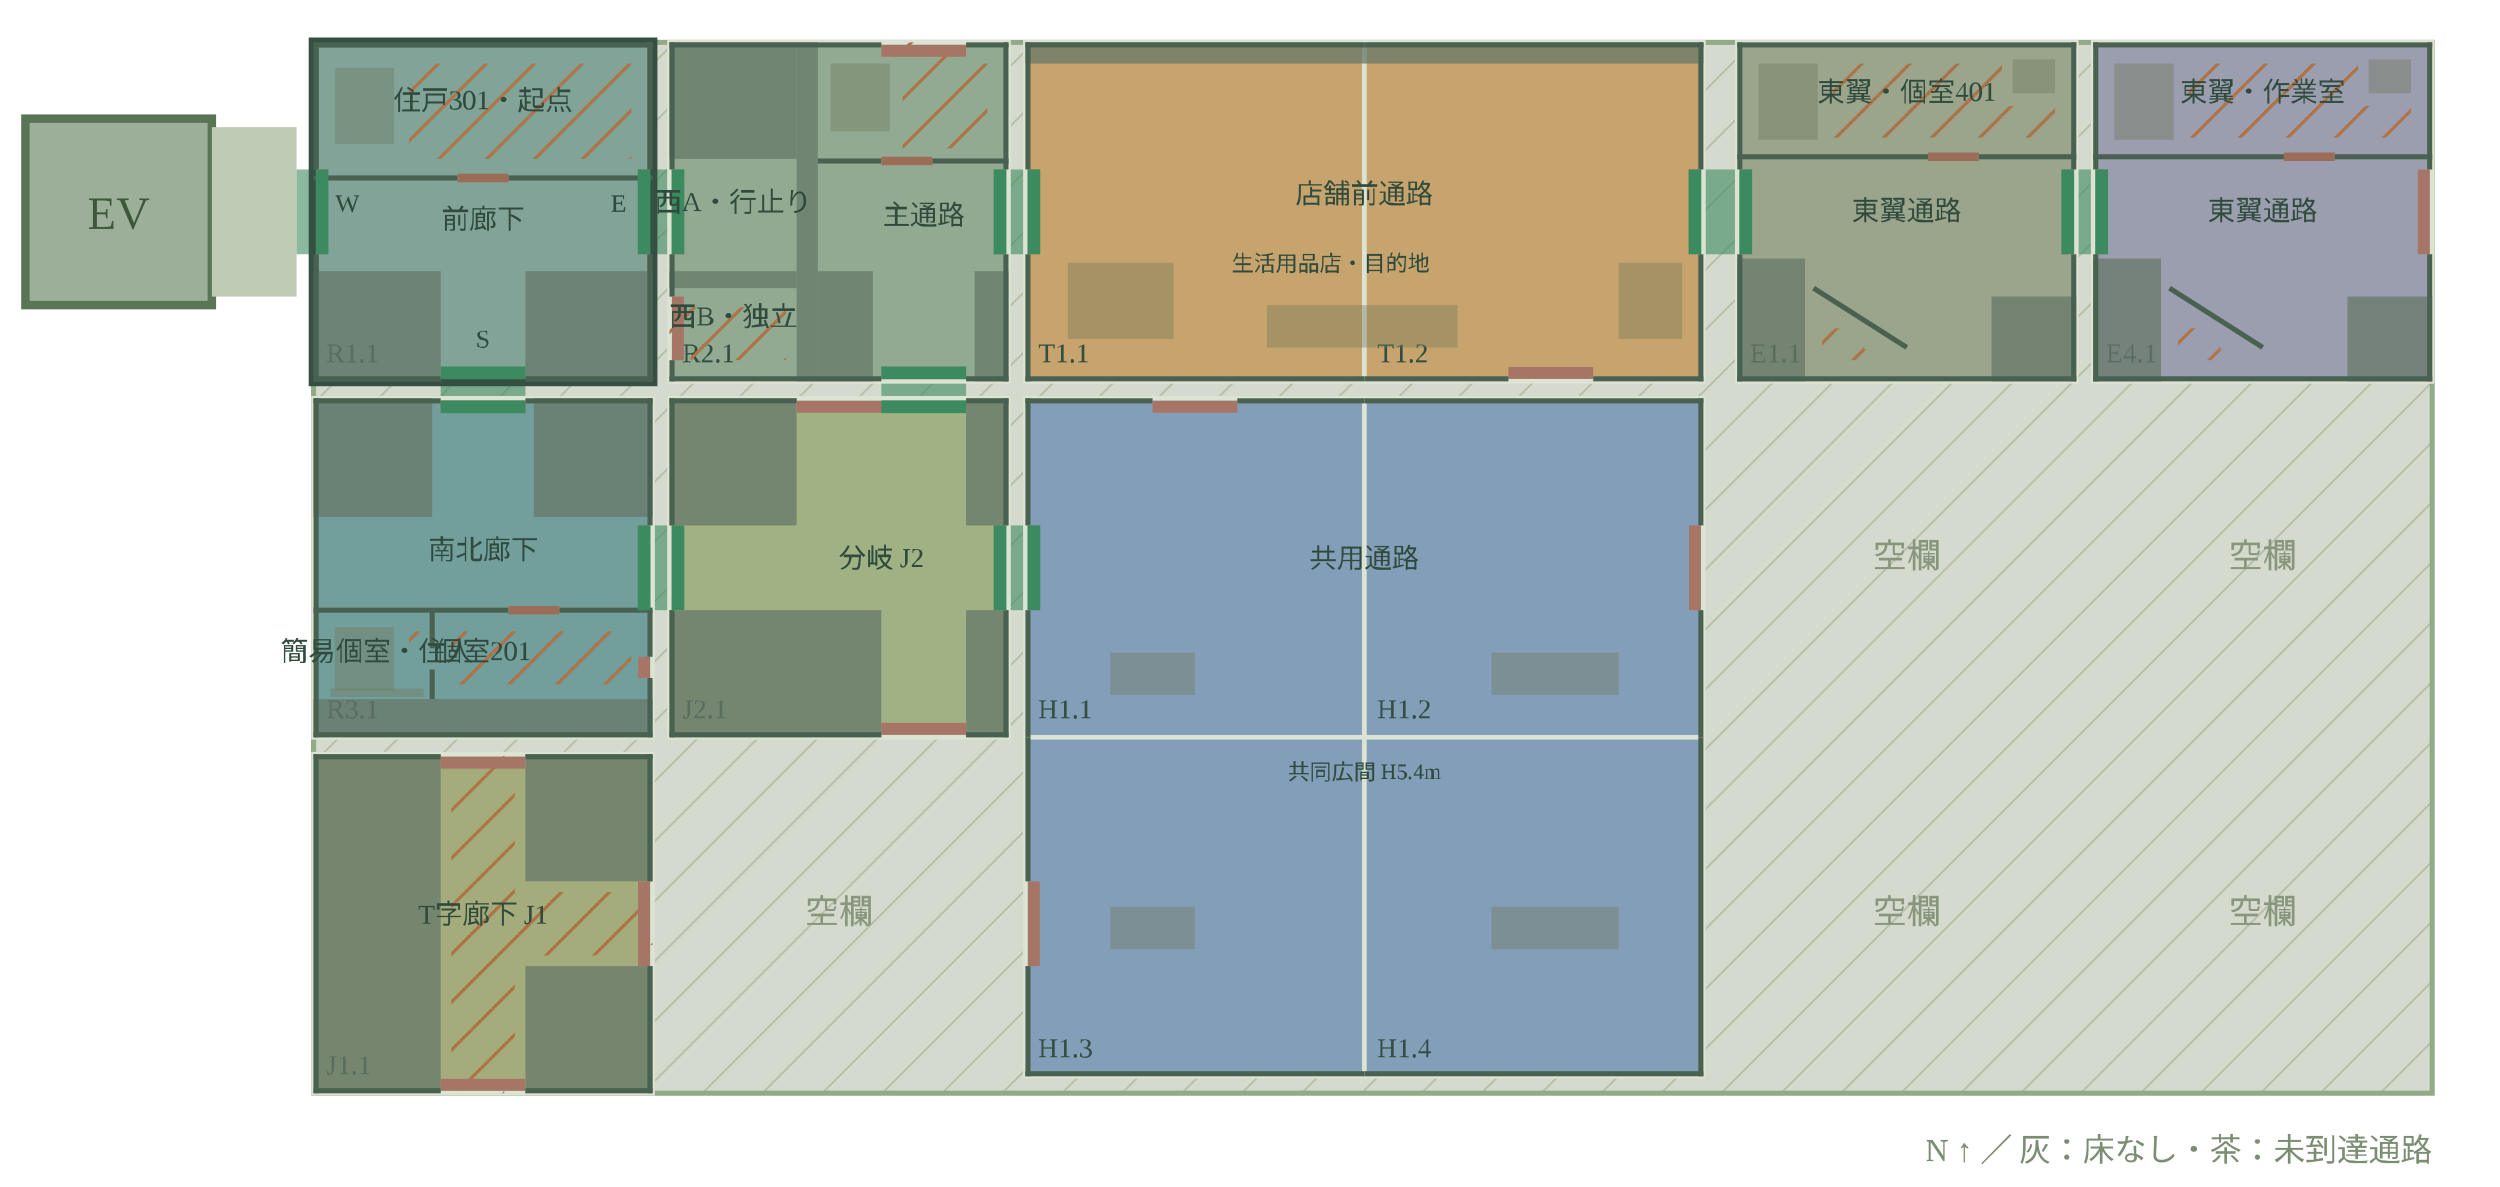
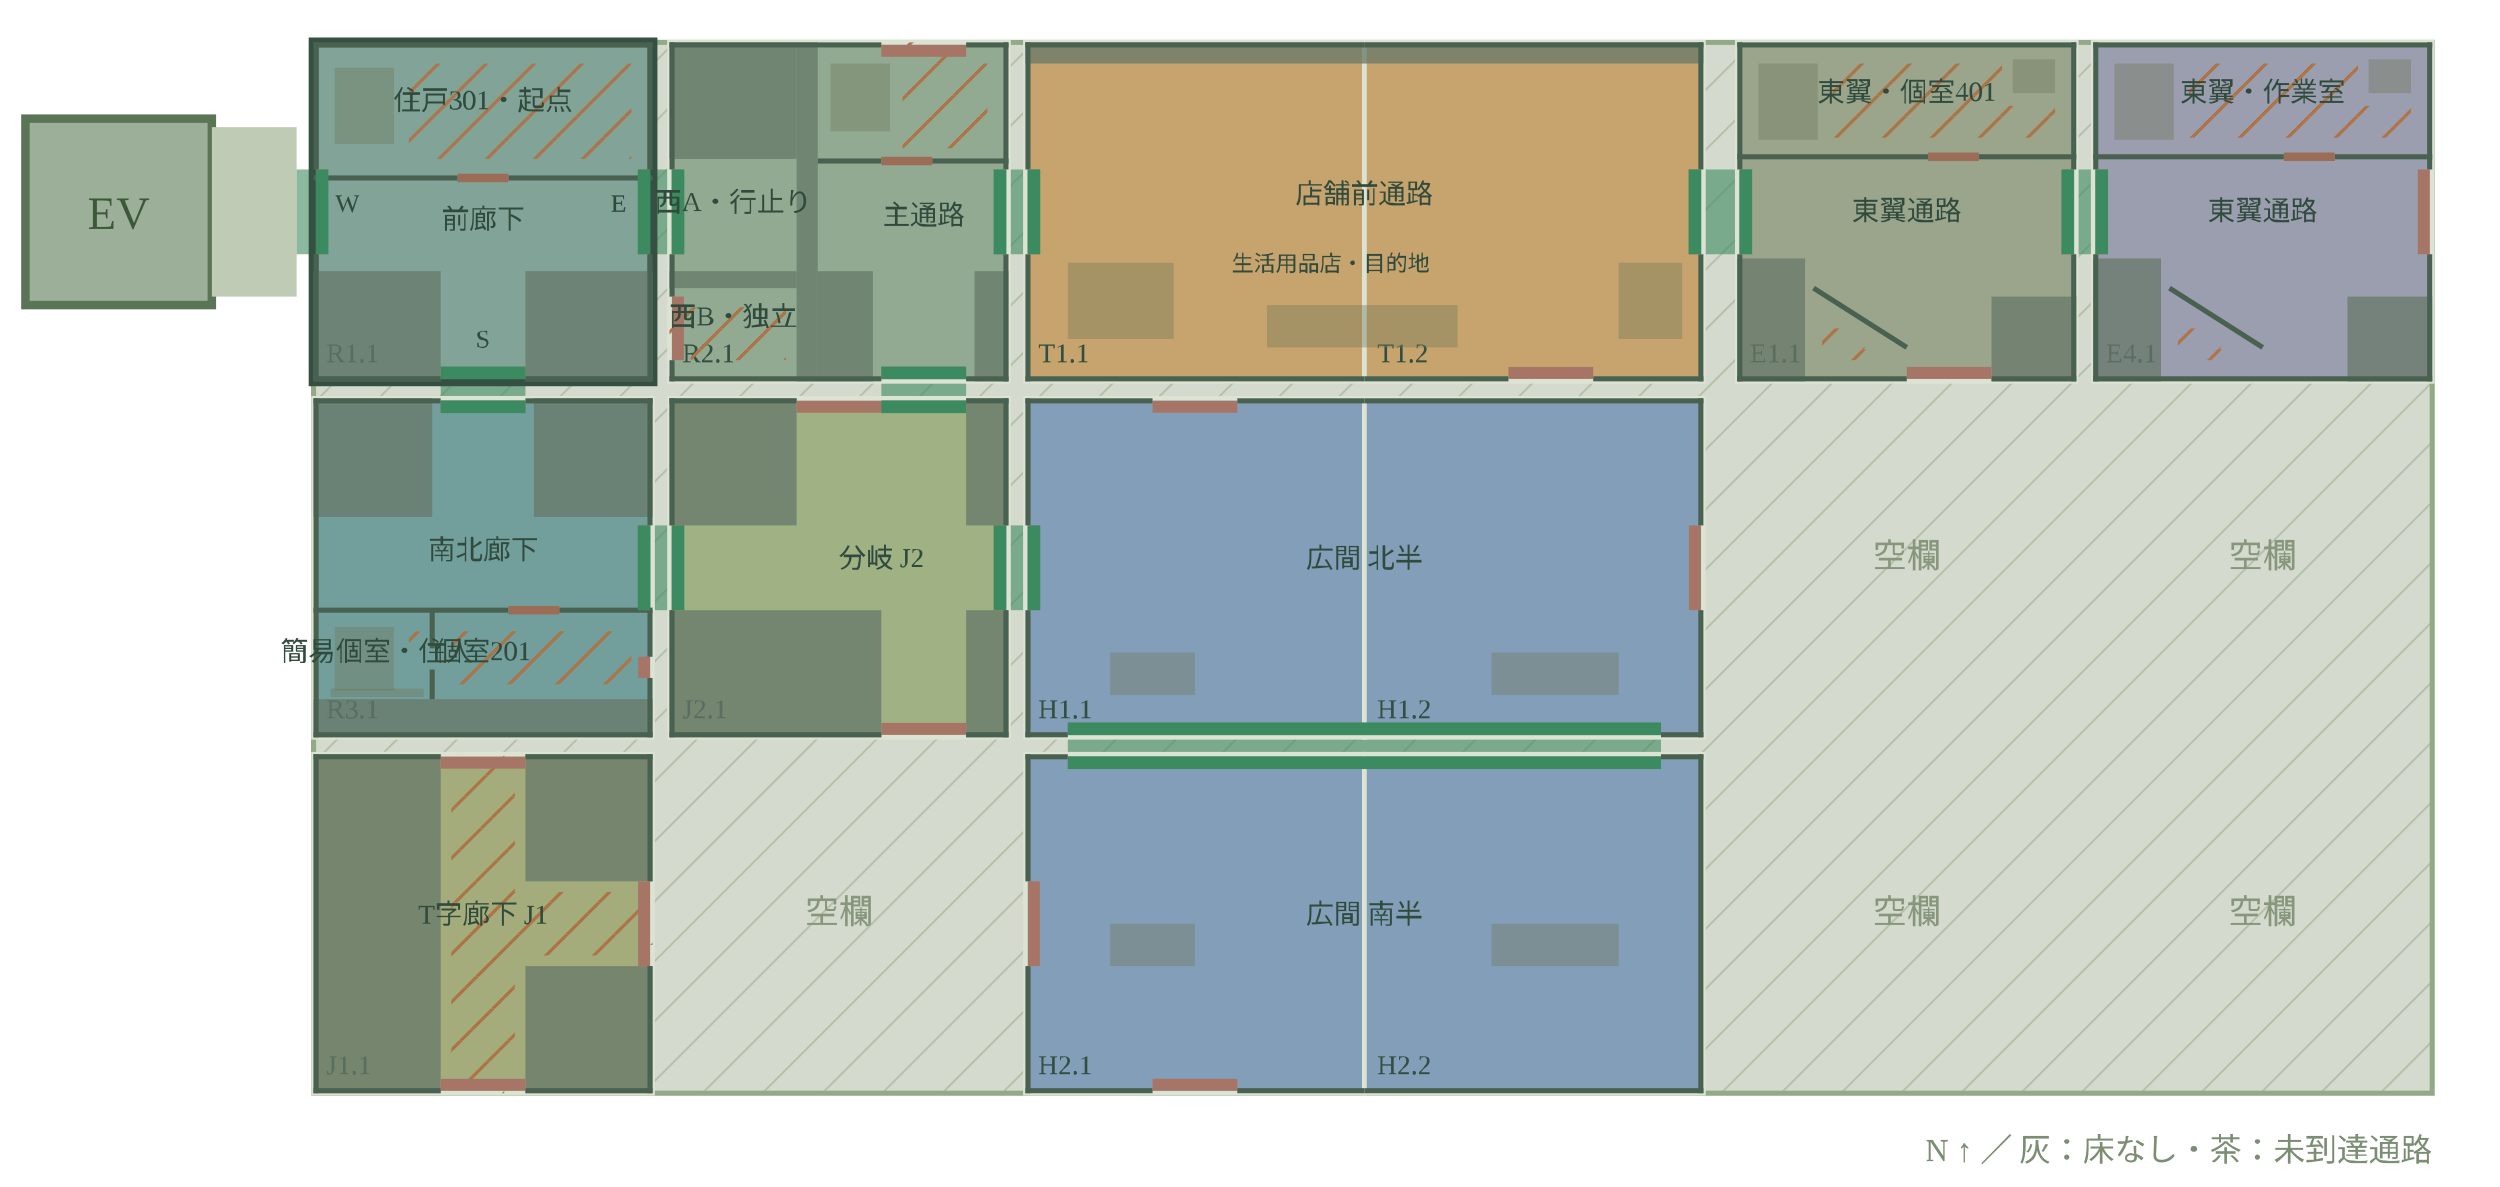
<svg xmlns="http://www.w3.org/2000/svg" viewBox="-7.4 -1 59 28" role="img" aria-label="第三層 C 4方向・内部通路平面図">
  <defs>
    <pattern id="well1" width="1" height="1" patternUnits="userSpaceOnUse" patternTransform="rotate(45)">
      <rect width="1" height="1" fill="#d4dacd" />
      <line x1="0" y1="0" x2="0" y2="1" stroke="#b7c3ac" stroke-width=".1" />
    </pattern>
    <pattern id="iso1" width=".8" height=".8" patternUnits="userSpaceOnUse" patternTransform="rotate(45)">
      <line x1="0" y1="0" x2="0" y2=".8" stroke="#aa7043" stroke-width=".15" />
    </pattern>
  </defs>
  <rect x="0" y="0" width="50" height="24.8" fill="url(#well1)" stroke="#93aa86" stroke-width=".12" />
  <rect x="-6.8" y="1.8" width="4.4" height="4.4" fill="#9caf99" stroke="#597555" stroke-width=".2" />
  <text x="-4.6" y="4.4" text-anchor="middle" font-size="1.1" fill="#3c5839">EV</text>
  <rect x="-2.4" y="2" width="2" height="4" fill="#c0cbb5" />
  <rect x="8" y="3" width="0.4" height="2" fill="#3c8a60" fill-opacity=".6" />
  <rect x="3" y="8" width="2" height="0.4" fill="#3c8a60" fill-opacity=".6" />
  <rect x="13.4" y="8" width="2" height="0.4" fill="#3c8a60" fill-opacity=".6" />
  <rect x="16.4" y="3" width="0.4" height="2" fill="#3c8a60" fill-opacity=".6" />
  <rect x="8" y="11.4" width="0.4" height="2" fill="#3c8a60" fill-opacity=".6" />
  <rect x="32.8" y="3" width="0.8" height="2" fill="#3c8a60" fill-opacity=".6" />
+   <rect x="17.8" y="16.4" width="14" height="0.4" fill="#3c8a60" fill-opacity=".6" />
  <rect x="16.4" y="11.4" width="0.4" height="2" fill="#3c8a60" fill-opacity=".6" />
  <rect x="41.6" y="3" width="0.4" height="2" fill="#3c8a60" fill-opacity=".6" />
  <rect x="-0.4" y="3" width="0.4" height="2" fill="#3c8a60" fill-opacity=".6" />
  <g data-id="R1" transform="translate(0 0)">
    <rect x="0" y="0" width="8" height="8" fill="#81a398" stroke="#354f43" stroke-width="0.23" />
    <text x="0.3" y="7.55" font-size=".65" fill="#334f42">R1.1</text>
    <rect x="0" y="5.4" width="3" height="2.6" fill="#67786a" opacity=".75" />
    <rect x="5" y="5.4" width="3" height="2.6" fill="#67786a" opacity=".75" />
    <rect x="0.5" y="0.6" width="1.4" height="1.8" fill="#6f755a" opacity=".38" />
    <line x1="0" y1="0.06" x2="8" y2="0.06" stroke="#496150" stroke-width="0.12" />
    <line x1="0" y1="7.94" x2="3" y2="7.94" stroke="#496150" stroke-width="0.12" />
    <line x1="5" y1="7.94" x2="8" y2="7.94" stroke="#496150" stroke-width="0.12" />
    <line x1="0.06" y1="0" x2="0.06" y2="3" stroke="#496150" stroke-width="0.12" />
    <line x1="0.06" y1="5" x2="0.06" y2="8" stroke="#496150" stroke-width="0.12" />
    <line x1="7.94" y1="0" x2="7.94" y2="3" stroke="#496150" stroke-width="0.12" />
    <line x1="7.94" y1="5" x2="7.94" y2="8" stroke="#496150" stroke-width="0.12" />
    <line x1="0" y1="3.2" x2="3.4" y2="3.2" stroke="#496150" stroke-width="0.12" />
    <line x1="4.6" y1="3.2" x2="8" y2="3.2" stroke="#496150" stroke-width="0.12" />
    <line x1="3.4" y1="3.2" x2="4.6" y2="3.2" stroke="#9b6c56" stroke-width="0.2" />
    <rect x="2.25" y="0.5" width="5.25" height="0.25" fill="url(#iso1)" />
    <rect x="2.25" y="0.75" width="5.25" height="0.25" fill="url(#iso1)" />
    <rect x="2.25" y="1" width="5.25" height="0.25" fill="url(#iso1)" />
    <rect x="2.25" y="1.25" width="5.25" height="0.25" fill="url(#iso1)" />
    <rect x="2.25" y="1.5" width="5.25" height="0.25" fill="url(#iso1)" />
    <rect x="2.25" y="1.75" width="5.25" height="0.25" fill="url(#iso1)" />
    <rect x="2.25" y="2" width="5.25" height="0.25" fill="url(#iso1)" />
    <rect x="2.25" y="2.25" width="5.25" height="0.25" fill="url(#iso1)" />
    <rect x="2.25" y="2.5" width="5.25" height="0.25" fill="url(#iso1)" />
    <line x1="0.2" y1="3" x2="0.2" y2="5" stroke="#a67565" stroke-width="0.28" />
    <line x1="0.2" y1="3" x2="0.2" y2="5" stroke="#3c8a60" stroke-width="0.3" />
    <text x="0.8" y="4" text-anchor="middle" font-size=".6" fill="#304b3d">W</text>
    <line x1="7.8" y1="3" x2="7.8" y2="5" stroke="#a67565" stroke-width="0.28" />
    <line x1="7.8" y1="3" x2="7.8" y2="5" stroke="#3c8a60" stroke-width="0.3" />
    <text x="7.2" y="4" text-anchor="middle" font-size=".6" fill="#304b3d">E</text>
    <line x1="3" y1="7.8" x2="5" y2="7.8" stroke="#a67565" stroke-width="0.28" />
    <line x1="3" y1="7.8" x2="5" y2="7.8" stroke="#3c8a60" stroke-width="0.3" />
    <text x="4" y="7.2" text-anchor="middle" font-size=".6" fill="#304b3d">S</text>
    <text x="4" y="1.6" text-anchor="middle" font-size="0.65" fill="#304b3d">住戸301・起点</text>
    <text x="4" y="4.4" text-anchor="middle" font-size="0.65" fill="#304b3d">前廊下</text>
  </g>
  <g data-id="R2" transform="translate(8.4 0)">
    <rect x="0" y="0" width="8" height="8" fill="#91aa91" stroke="#dce3d3" stroke-width="0.11" />
    <text x="0.3" y="7.55" font-size=".65" fill="#334f42">R2.1</text>
    <rect x="3" y="0" width="0.5" height="8" fill="#67786a" opacity=".75" />
    <rect x="0" y="0" width="3" height="2.75" fill="#67786a" opacity=".75" />
    <rect x="0" y="5.4" width="3" height="0.4" fill="#67786a" opacity=".75" />
    <rect x="3.5" y="5.4" width="1.3" height="2.6" fill="#67786a" opacity=".75" />
    <rect x="7.2" y="5.4" width="0.8" height="2.6" fill="#67786a" opacity=".75" />
    <rect x="3.8" y="0.5" width="1.4" height="1.6" fill="#6f755a" opacity=".38" />
    <line x1="0" y1="0.06" x2="5" y2="0.06" stroke="#496150" stroke-width="0.12" />
    <line x1="7" y1="0.06" x2="8" y2="0.06" stroke="#496150" stroke-width="0.12" />
    <line x1="0" y1="7.94" x2="5" y2="7.94" stroke="#496150" stroke-width="0.12" />
    <line x1="7" y1="7.94" x2="8" y2="7.94" stroke="#496150" stroke-width="0.12" />
    <line x1="0.06" y1="0" x2="0.06" y2="3" stroke="#496150" stroke-width="0.12" />
    <line x1="0.06" y1="5" x2="0.06" y2="6" stroke="#496150" stroke-width="0.12" />
    <line x1="0.06" y1="7.5" x2="0.06" y2="8" stroke="#496150" stroke-width="0.12" />
    <line x1="7.94" y1="0" x2="7.94" y2="3" stroke="#496150" stroke-width="0.12" />
    <line x1="7.94" y1="5" x2="7.94" y2="8" stroke="#496150" stroke-width="0.12" />
    <line x1="3.5" y1="2.8" x2="5" y2="2.8" stroke="#496150" stroke-width="0.12" />
    <line x1="6.2" y1="2.8" x2="8" y2="2.8" stroke="#496150" stroke-width="0.12" />
    <line x1="5" y1="2.8" x2="6.2" y2="2.8" stroke="#9b6c56" stroke-width="0.2" />
    <rect x="5.5" y="0" width="1" height="0.25" fill="url(#iso1)" />
    <rect x="5.5" y="0.25" width="1.25" height="0.25" fill="url(#iso1)" />
    <rect x="5.5" y="0.5" width="2" height="0.25" fill="url(#iso1)" />
    <rect x="5.5" y="0.75" width="2" height="0.25" fill="url(#iso1)" />
    <rect x="5.5" y="1" width="2" height="0.25" fill="url(#iso1)" />
    <rect x="5.5" y="1.25" width="2" height="0.25" fill="url(#iso1)" />
    <rect x="5.5" y="1.5" width="2" height="0.25" fill="url(#iso1)" />
    <rect x="5.5" y="1.75" width="2" height="0.25" fill="url(#iso1)" />
    <rect x="5.5" y="2" width="2" height="0.25" fill="url(#iso1)" />
    <rect x="5.5" y="2.25" width="2" height="0.25" fill="url(#iso1)" />
    <rect x="0.25" y="6.25" width="2.5" height="0.25" fill="url(#iso1)" />
    <rect x="0" y="6.5" width="2.75" height="0.25" fill="url(#iso1)" />
    <rect x="0" y="6.75" width="2.75" height="0.25" fill="url(#iso1)" />
    <rect x="0.25" y="7" width="2.5" height="0.25" fill="url(#iso1)" />
    <rect x="0.5" y="7.25" width="2.25" height="0.25" fill="url(#iso1)" />
    <line x1="0.2" y1="3" x2="0.2" y2="5" stroke="#a67565" stroke-width="0.28" />
    <line x1="0.2" y1="3" x2="0.2" y2="5" stroke="#3c8a60" stroke-width="0.3" />
    <line x1="0.2" y1="6" x2="0.2" y2="7.5" stroke="#a67565" stroke-width="0.28" />
    <line x1="5" y1="0.2" x2="7" y2="0.2" stroke="#a67565" stroke-width="0.28" />
    <line x1="5" y1="7.8" x2="7" y2="7.8" stroke="#a67565" stroke-width="0.28" />
    <line x1="5" y1="7.8" x2="7" y2="7.8" stroke="#3c8a60" stroke-width="0.3" />
    <line x1="7.8" y1="3" x2="7.8" y2="5" stroke="#a67565" stroke-width="0.28" />
    <line x1="7.8" y1="3" x2="7.8" y2="5" stroke="#3c8a60" stroke-width="0.3" />
    <text x="1.5" y="4" text-anchor="middle" font-size="0.65" fill="#304b3d">西A・行止り</text>
    <text x="1.5" y="6.7" text-anchor="middle" font-size="0.65" fill="#304b3d">西B・独立</text>
    <text x="6" y="4.3" text-anchor="middle" font-size="0.65" fill="#304b3d">主通路</text>
  </g>
  <g data-id="R3" transform="translate(0 8.4)">
    <rect x="0" y="0" width="8" height="8" fill="#729e9c" stroke="#dce3d3" stroke-width="0.11" />
    <text x="0.3" y="7.55" font-size=".65" fill="#334f42">R3.1</text>
    <rect x="0" y="0" width="2.8" height="2.8" fill="#67786a" opacity=".75" />
    <rect x="5.2" y="0" width="2.8" height="2.8" fill="#67786a" opacity=".75" />
    <rect x="0" y="7.1" width="8" height="0.9" fill="#67786a" opacity=".75" />
    <rect x="0.5" y="5.4" width="1.4" height="1.5" fill="#6f755a" opacity=".38" />
    <rect x="0.4" y="6.85" width="2.2" height="0.2" fill="#6f755a" opacity=".38" />
    <line x1="0" y1="0.06" x2="3" y2="0.06" stroke="#496150" stroke-width="0.12" />
    <line x1="5" y1="0.06" x2="8" y2="0.06" stroke="#496150" stroke-width="0.12" />
    <line x1="0" y1="7.94" x2="8" y2="7.94" stroke="#496150" stroke-width="0.12" />
    <line x1="0.06" y1="0" x2="0.06" y2="8" stroke="#496150" stroke-width="0.12" />
    <line x1="7.94" y1="0" x2="7.94" y2="3" stroke="#496150" stroke-width="0.12" />
    <line x1="7.94" y1="5" x2="7.94" y2="6.1" stroke="#496150" stroke-width="0.12" />
    <line x1="7.94" y1="6.6" x2="7.94" y2="8" stroke="#496150" stroke-width="0.12" />
    <line x1="0" y1="5" x2="4.6" y2="5" stroke="#496150" stroke-width="0.12" />
    <line x1="5.8" y1="5" x2="8" y2="5" stroke="#496150" stroke-width="0.12" />
    <line x1="2.8" y1="5" x2="2.8" y2="5.9" stroke="#496150" stroke-width="0.12" />
    <line x1="2.8" y1="6.4" x2="2.8" y2="7.1" stroke="#496150" stroke-width="0.12" />
    <line x1="4.6" y1="5" x2="5.8" y2="5" stroke="#9b6c56" stroke-width="0.2" />
    <rect x="2.25" y="5.5" width="0.25" height="0.25" fill="url(#iso1)" />
    <rect x="3.25" y="5.5" width="4.25" height="0.25" fill="url(#iso1)" />
    <rect x="2.25" y="5.75" width="0.25" height="0.25" fill="url(#iso1)" />
    <rect x="3.25" y="5.75" width="4.25" height="0.25" fill="url(#iso1)" />
    <rect x="2.25" y="6" width="0.25" height="0.25" fill="url(#iso1)" />
    <rect x="3.25" y="6" width="4.25" height="0.25" fill="url(#iso1)" />
    <rect x="2.25" y="6.25" width="0.25" height="0.25" fill="url(#iso1)" />
    <rect x="3.25" y="6.25" width="4.25" height="0.25" fill="url(#iso1)" />
    <rect x="3.25" y="6.5" width="4.25" height="0.25" fill="url(#iso1)" />
    <line x1="3" y1="0.2" x2="5" y2="0.2" stroke="#a67565" stroke-width="0.28" />
    <line x1="3" y1="0.2" x2="5" y2="0.2" stroke="#3c8a60" stroke-width="0.3" />
    <line x1="7.8" y1="3" x2="7.8" y2="5" stroke="#a67565" stroke-width="0.28" />
    <line x1="7.8" y1="3" x2="7.8" y2="5" stroke="#3c8a60" stroke-width="0.3" />
    <line x1="7.8" y1="6.1" x2="7.8" y2="6.6" stroke="#a67565" stroke-width="0.28" />
    <text x="4" y="3.8" text-anchor="middle" font-size="0.65" fill="#304b3d">南北廊下</text>
    <text x="4" y="6.2" text-anchor="middle" font-size="0.65" fill="#304b3d">個室201</text>
    <text x="1.5" y="6.2" text-anchor="middle" font-size="0.65" fill="#304b3d">簡易個室・住人</text>
  </g>
  <g data-id="T1" transform="translate(16.8 0)">
    <rect x="0" y="0" width="8" height="8" fill="#c7a46d" stroke="#dce3d3" stroke-width="0.11" />
    <text x="0.3" y="7.55" font-size=".65" fill="#334f42">T1.1</text>
    <rect x="8" y="0" width="8" height="8" fill="#c7a46d" stroke="#dce3d3" stroke-width="0.11" />
    <text x="8.3" y="7.55" font-size=".65" fill="#334f42">T1.2</text>
    <rect x="0" y="0" width="16" height="0.5" fill="#67786a" opacity=".75" />
    <rect x="1" y="5.2" width="2.5" height="1.8" fill="#6f755a" opacity=".38" />
    <rect x="14" y="5.2" width="1.5" height="1.8" fill="#6f755a" opacity=".38" />
    <rect x="5.7" y="6.2" width="4.5" height="1" fill="#6f755a" opacity=".38" />
    <line x1="0" y1="0.06" x2="8" y2="0.06" stroke="#496150" stroke-width="0.12" />
    <line x1="0" y1="7.94" x2="8" y2="7.94" stroke="#496150" stroke-width="0.12" />
    <line x1="0.06" y1="0" x2="0.06" y2="3" stroke="#496150" stroke-width="0.12" />
    <line x1="0.06" y1="5" x2="0.06" y2="8" stroke="#496150" stroke-width="0.12" />
    <line x1="8" y1="0.06" x2="16" y2="0.06" stroke="#496150" stroke-width="0.12" />
    <line x1="8" y1="7.94" x2="11.4" y2="7.94" stroke="#496150" stroke-width="0.12" />
    <line x1="13.4" y1="7.94" x2="16" y2="7.94" stroke="#496150" stroke-width="0.12" />
    <line x1="15.94" y1="0" x2="15.94" y2="3" stroke="#496150" stroke-width="0.12" />
    <line x1="15.94" y1="5" x2="15.94" y2="8" stroke="#496150" stroke-width="0.12" />
    <line x1="0.2" y1="3" x2="0.2" y2="5" stroke="#a67565" stroke-width="0.28" />
    <line x1="0.2" y1="3" x2="0.2" y2="5" stroke="#3c8a60" stroke-width="0.3" />
    <line x1="15.8" y1="3" x2="15.8" y2="5" stroke="#a67565" stroke-width="0.28" />
    <line x1="15.8" y1="3" x2="15.8" y2="5" stroke="#3c8a60" stroke-width="0.3" />
    <line x1="11.4" y1="7.8" x2="13.4" y2="7.8" stroke="#a67565" stroke-width="0.28" />
    <text x="7.2" y="5.4" text-anchor="middle" font-size="0.52" fill="#304b3d">生活用品店・目的地</text>
    <text x="8" y="3.8" text-anchor="middle" font-size="0.65" fill="#304b3d">店舗前通路</text>
  </g>
  <g data-id="H1" transform="translate(16.8 8.4)">
    <rect x="0" y="0" width="8" height="8" fill="#839eb8" stroke="#dce3d3" stroke-width="0.11" />
    <text x="0.3" y="7.55" font-size=".65" fill="#334f42">H1.1</text>
    <rect x="8" y="0" width="8" height="8" fill="#839eb8" stroke="#dce3d3" stroke-width="0.11" />
    <text x="8.3" y="7.55" font-size=".65" fill="#334f42">H1.2</text>
-     <rect x="0" y="8" width="8" height="8" fill="#839eb8" stroke="#dce3d3" stroke-width="0.11" />
-     <text x="0.3" y="15.55" font-size=".65" fill="#334f42">H1.3</text>
-     <rect x="8" y="8" width="8" height="8" fill="#839eb8" stroke="#dce3d3" stroke-width="0.11" />
-     <text x="8.3" y="15.55" font-size=".65" fill="#334f42">H1.4</text>
    <rect x="2" y="6" width="2" height="1" fill="#6f755a" opacity=".38" />
-     <rect x="2" y="12" width="2" height="1" fill="#6f755a" opacity=".38" />
    <rect x="11" y="6" width="3" height="1" fill="#6f755a" opacity=".38" />
-     <rect x="11" y="12" width="3" height="1" fill="#6f755a" opacity=".38" />
    <line x1="0" y1="0.06" x2="3" y2="0.06" stroke="#496150" stroke-width="0.12" />
    <line x1="5" y1="0.06" x2="8" y2="0.06" stroke="#496150" stroke-width="0.12" />
+     <line x1="0" y1="7.94" x2="1" y2="7.94" stroke="#496150" stroke-width="0.12" />
    <line x1="0.06" y1="0" x2="0.06" y2="3" stroke="#496150" stroke-width="0.12" />
    <line x1="0.06" y1="5" x2="0.06" y2="8" stroke="#496150" stroke-width="0.12" />
    <line x1="8" y1="0.06" x2="16" y2="0.06" stroke="#496150" stroke-width="0.12" />
+     <line x1="15" y1="7.94" x2="16" y2="7.94" stroke="#496150" stroke-width="0.12" />
    <line x1="15.94" y1="0" x2="15.94" y2="3" stroke="#496150" stroke-width="0.12" />
    <line x1="15.94" y1="5" x2="15.94" y2="8" stroke="#496150" stroke-width="0.12" />
-     <line x1="0" y1="15.94" x2="8" y2="15.94" stroke="#496150" stroke-width="0.12" />
-     <line x1="0.06" y1="8" x2="0.06" y2="11.4" stroke="#496150" stroke-width="0.12" />
-     <line x1="0.06" y1="13.4" x2="0.06" y2="16" stroke="#496150" stroke-width="0.12" />
-     <line x1="8" y1="15.94" x2="16" y2="15.94" stroke="#496150" stroke-width="0.12" />
-     <line x1="15.94" y1="8" x2="15.94" y2="16" stroke="#496150" stroke-width="0.12" />
    <line x1="3" y1="0.2" x2="5" y2="0.2" stroke="#a67565" stroke-width="0.28" />
    <line x1="0.2" y1="3" x2="0.2" y2="5" stroke="#a67565" stroke-width="0.28" />
    <line x1="0.2" y1="3" x2="0.2" y2="5" stroke="#3c8a60" stroke-width="0.3" />
-     <line x1="0.2" y1="11.4" x2="0.2" y2="13.4" stroke="#a67565" stroke-width="0.28" />
    <line x1="15.8" y1="3" x2="15.8" y2="5" stroke="#a67565" stroke-width="0.28" />
-     <text x="8" y="4" text-anchor="middle" font-size="0.65" fill="#304b3d">共用通路</text>
-     <text x="8" y="9" text-anchor="middle" font-size="0.52" fill="#304b3d">共同広間 H5.4m</text>
+     <line x1="1" y1="7.8" x2="15" y2="7.8" stroke="#a67565" stroke-width="0.28" />
+     <line x1="1" y1="7.8" x2="15" y2="7.8" stroke="#3c8a60" stroke-width="0.3" />
+     <text x="8" y="4" text-anchor="middle" font-size="0.65" fill="#304b3d">広間 北半</text>
  </g>
  <g data-id="J1" transform="translate(0 16.8)">
    <rect x="0" y="0" width="8" height="8" fill="#a5ac7c" stroke="#dce3d3" stroke-width="0.11" />
    <text x="0.3" y="7.55" font-size=".65" fill="#334f42">J1.1</text>
    <rect x="0" y="0" width="3" height="8" fill="#67786a" opacity=".75" />
    <rect x="5" y="0" width="3" height="3" fill="#67786a" opacity=".75" />
    <rect x="5" y="5" width="3" height="3" fill="#67786a" opacity=".75" />
    <line x1="0" y1="0.06" x2="3" y2="0.06" stroke="#496150" stroke-width="0.12" />
    <line x1="5" y1="0.06" x2="8" y2="0.06" stroke="#496150" stroke-width="0.12" />
    <line x1="0" y1="7.94" x2="3" y2="7.94" stroke="#496150" stroke-width="0.12" />
    <line x1="5" y1="7.94" x2="8" y2="7.94" stroke="#496150" stroke-width="0.12" />
    <line x1="0.06" y1="0" x2="0.06" y2="8" stroke="#496150" stroke-width="0.12" />
    <line x1="7.94" y1="0" x2="7.94" y2="3" stroke="#496150" stroke-width="0.12" />
    <line x1="7.94" y1="5" x2="7.94" y2="8" stroke="#496150" stroke-width="0.12" />
    <rect x="3.5" y="0" width="1" height="0.25" fill="url(#iso1)" />
    <rect x="3.25" y="0.25" width="1.5" height="0.25" fill="url(#iso1)" />
    <rect x="3.25" y="0.5" width="1.5" height="0.25" fill="url(#iso1)" />
    <rect x="3.25" y="0.75" width="1.5" height="0.25" fill="url(#iso1)" />
    <rect x="3.25" y="1" width="1.5" height="0.25" fill="url(#iso1)" />
    <rect x="3.25" y="1.25" width="1.5" height="0.25" fill="url(#iso1)" />
    <rect x="3.25" y="1.5" width="1.5" height="0.25" fill="url(#iso1)" />
    <rect x="3.25" y="1.75" width="1.5" height="0.25" fill="url(#iso1)" />
    <rect x="3.25" y="2" width="1.5" height="0.25" fill="url(#iso1)" />
    <rect x="3.25" y="2.25" width="1.5" height="0.25" fill="url(#iso1)" />
    <rect x="3.25" y="2.5" width="1.5" height="0.25" fill="url(#iso1)" />
    <rect x="3.25" y="2.75" width="1.5" height="0.25" fill="url(#iso1)" />
    <rect x="3.25" y="3" width="1.5" height="0.25" fill="url(#iso1)" />
    <rect x="3.25" y="3.25" width="4.5" height="0.25" fill="url(#iso1)" />
    <rect x="3.25" y="3.5" width="4.75" height="0.25" fill="url(#iso1)" />
    <rect x="3.25" y="3.75" width="4.75" height="0.25" fill="url(#iso1)" />
    <rect x="3.25" y="4" width="4.75" height="0.25" fill="url(#iso1)" />
    <rect x="3.25" y="4.25" width="4.75" height="0.25" fill="url(#iso1)" />
    <rect x="3.25" y="4.5" width="4.5" height="0.25" fill="url(#iso1)" />
    <rect x="3.25" y="4.75" width="1.5" height="0.25" fill="url(#iso1)" />
    <rect x="3.25" y="5" width="1.5" height="0.25" fill="url(#iso1)" />
    <rect x="3.25" y="5.25" width="1.5" height="0.25" fill="url(#iso1)" />
    <rect x="3.25" y="5.5" width="1.5" height="0.25" fill="url(#iso1)" />
    <rect x="3.25" y="5.75" width="1.5" height="0.25" fill="url(#iso1)" />
    <rect x="3.25" y="6" width="1.5" height="0.25" fill="url(#iso1)" />
    <rect x="3.25" y="6.25" width="1.5" height="0.25" fill="url(#iso1)" />
    <rect x="3.25" y="6.5" width="1.5" height="0.25" fill="url(#iso1)" />
    <rect x="3.25" y="6.75" width="1.5" height="0.25" fill="url(#iso1)" />
    <rect x="3.25" y="7" width="1.5" height="0.25" fill="url(#iso1)" />
    <rect x="3.25" y="7.25" width="1.5" height="0.25" fill="url(#iso1)" />
    <rect x="3.25" y="7.5" width="1.5" height="0.25" fill="url(#iso1)" />
    <rect x="3.5" y="7.75" width="1" height="0.25" fill="url(#iso1)" />
    <line x1="3" y1="0.2" x2="5" y2="0.2" stroke="#a67565" stroke-width="0.28" />
    <line x1="7.8" y1="3" x2="7.8" y2="5" stroke="#a67565" stroke-width="0.28" />
    <line x1="3" y1="7.8" x2="5" y2="7.8" stroke="#a67565" stroke-width="0.28" />
    <text x="4" y="4" text-anchor="middle" font-size="0.65" fill="#304b3d">T字廊下 J1</text>
  </g>
  <g data-id="J2" transform="translate(8.4 8.4)">
    <rect x="0" y="0" width="8" height="8" fill="#a0b184" stroke="#dce3d3" stroke-width="0.11" />
    <text x="0.3" y="7.55" font-size=".65" fill="#334f42">J2.1</text>
    <rect x="0" y="0" width="3" height="3" fill="#67786a" opacity=".75" />
    <rect x="7" y="0" width="1" height="3" fill="#67786a" opacity=".75" />
    <rect x="0" y="5" width="5" height="3" fill="#67786a" opacity=".75" />
    <rect x="7" y="5" width="1" height="3" fill="#67786a" opacity=".75" />
    <line x1="0" y1="0.06" x2="3" y2="0.06" stroke="#496150" stroke-width="0.12" />
    <line x1="7" y1="0.06" x2="8" y2="0.06" stroke="#496150" stroke-width="0.12" />
    <line x1="0" y1="7.94" x2="5" y2="7.94" stroke="#496150" stroke-width="0.12" />
    <line x1="7" y1="7.94" x2="8" y2="7.94" stroke="#496150" stroke-width="0.12" />
    <line x1="0.06" y1="0" x2="0.06" y2="3" stroke="#496150" stroke-width="0.12" />
    <line x1="0.06" y1="5" x2="0.06" y2="8" stroke="#496150" stroke-width="0.12" />
    <line x1="7.94" y1="0" x2="7.94" y2="3" stroke="#496150" stroke-width="0.12" />
    <line x1="7.94" y1="5" x2="7.94" y2="8" stroke="#496150" stroke-width="0.12" />
    <line x1="0.2" y1="3" x2="0.2" y2="5" stroke="#a67565" stroke-width="0.28" />
    <line x1="0.2" y1="3" x2="0.2" y2="5" stroke="#3c8a60" stroke-width="0.3" />
    <line x1="7.8" y1="3" x2="7.8" y2="5" stroke="#a67565" stroke-width="0.28" />
    <line x1="7.8" y1="3" x2="7.8" y2="5" stroke="#3c8a60" stroke-width="0.3" />
    <line x1="3" y1="0.2" x2="7" y2="0.2" stroke="#a67565" stroke-width="0.28" />
    <line x1="5" y1="0.2" x2="7" y2="0.2" stroke="#3c8a60" stroke-width="0.3" />
    <line x1="5" y1="7.8" x2="7" y2="7.8" stroke="#a67565" stroke-width="0.28" />
    <text x="5" y="4" text-anchor="middle" font-size="0.65" fill="#304b3d">分岐 J2</text>
  </g>
  <g data-id="E1" transform="translate(33.6 0)">
    <rect x="0" y="0" width="8" height="8" fill="#9aa58c" stroke="#dce3d3" stroke-width="0.11" />
    <text x="0.3" y="7.55" font-size=".65" fill="#334f42">E1.1</text>
    <rect x="0" y="5.1" width="1.6" height="2.9" fill="#67786a" opacity=".75" />
    <rect x="6" y="6" width="2" height="2" fill="#67786a" opacity=".75" />
    <rect x="0.5" y="0.5" width="1.4" height="1.8" fill="#6f755a" opacity=".38" />
    <rect x="6.5" y="0.4" width="1" height="0.8" fill="#6f755a" opacity=".38" />
    <line x1="0" y1="0.06" x2="8" y2="0.06" stroke="#496150" stroke-width="0.12" />
-     <line x1="0" y1="7.94" x2="8" y2="7.94" stroke="#496150" stroke-width="0.12" />
+     <line x1="0" y1="7.94" x2="4" y2="7.94" stroke="#496150" stroke-width="0.12" />
+     <line x1="6" y1="7.94" x2="8" y2="7.94" stroke="#496150" stroke-width="0.12" />
    <line x1="0.06" y1="0" x2="0.06" y2="3" stroke="#496150" stroke-width="0.12" />
    <line x1="0.06" y1="5" x2="0.06" y2="8" stroke="#496150" stroke-width="0.12" />
    <line x1="7.94" y1="0" x2="7.94" y2="3" stroke="#496150" stroke-width="0.12" />
    <line x1="7.94" y1="5" x2="7.94" y2="8" stroke="#496150" stroke-width="0.12" />
    <line x1="0" y1="2.7" x2="4.5" y2="2.7" stroke="#496150" stroke-width="0.12" />
    <line x1="5.7" y1="2.7" x2="8" y2="2.7" stroke="#496150" stroke-width="0.12" />
    <line x1="1.8" y1="5.8" x2="4" y2="7.2" stroke="#496150" stroke-width="0.12" />
    <line x1="4.5" y1="2.7" x2="5.7" y2="2.7" stroke="#9b6c56" stroke-width="0.2" />
    <rect x="2.25" y="0.5" width="4" height="0.25" fill="url(#iso1)" />
    <rect x="2.25" y="0.75" width="4" height="0.25" fill="url(#iso1)" />
    <rect x="2.25" y="1" width="4" height="0.25" fill="url(#iso1)" />
    <rect x="2.25" y="1.25" width="4" height="0.25" fill="url(#iso1)" />
    <rect x="2.25" y="1.5" width="5.25" height="0.25" fill="url(#iso1)" />
    <rect x="2.25" y="1.75" width="5.25" height="0.25" fill="url(#iso1)" />
    <rect x="2.25" y="2" width="5.25" height="0.25" fill="url(#iso1)" />
    <rect x="2" y="6.5" width="0.25" height="0.25" fill="url(#iso1)" />
    <rect x="2" y="6.75" width="0.75" height="0.25" fill="url(#iso1)" />
    <rect x="2" y="7" width="1" height="0.25" fill="url(#iso1)" />
    <rect x="2" y="7.25" width="1.5" height="0.25" fill="url(#iso1)" />
    <line x1="0.2" y1="3" x2="0.2" y2="5" stroke="#a67565" stroke-width="0.28" />
    <line x1="0.2" y1="3" x2="0.2" y2="5" stroke="#3c8a60" stroke-width="0.3" />
    <line x1="7.8" y1="3" x2="7.8" y2="5" stroke="#a67565" stroke-width="0.28" />
    <line x1="7.8" y1="3" x2="7.8" y2="5" stroke="#3c8a60" stroke-width="0.3" />
+     <line x1="4" y1="7.8" x2="6" y2="7.8" stroke="#a67565" stroke-width="0.28" />
    <text x="4" y="1.4" text-anchor="middle" font-size="0.65" fill="#304b3d">東翼・個室401</text>
    <text x="4" y="4.2" text-anchor="middle" font-size="0.65" fill="#304b3d">東翼通路</text>
  </g>
  <g data-id="E4" transform="translate(42 0)">
    <rect x="0" y="0" width="8" height="8" fill="#9b9eae" stroke="#dce3d3" stroke-width="0.11" />
    <text x="0.3" y="7.55" font-size=".65" fill="#334f42">E4.1</text>
    <rect x="0" y="5.1" width="1.6" height="2.9" fill="#67786a" opacity=".75" />
    <rect x="6" y="6" width="2" height="2" fill="#67786a" opacity=".75" />
    <rect x="0.5" y="0.5" width="1.4" height="1.8" fill="#6f755a" opacity=".38" />
    <rect x="6.5" y="0.4" width="1" height="0.8" fill="#6f755a" opacity=".38" />
    <line x1="0" y1="0.06" x2="8" y2="0.06" stroke="#496150" stroke-width="0.12" />
    <line x1="0" y1="7.94" x2="8" y2="7.94" stroke="#496150" stroke-width="0.12" />
    <line x1="0.06" y1="0" x2="0.06" y2="3" stroke="#496150" stroke-width="0.12" />
    <line x1="0.06" y1="5" x2="0.06" y2="8" stroke="#496150" stroke-width="0.12" />
    <line x1="7.94" y1="0" x2="7.94" y2="3" stroke="#496150" stroke-width="0.12" />
    <line x1="7.94" y1="5" x2="7.94" y2="8" stroke="#496150" stroke-width="0.12" />
    <line x1="0" y1="2.7" x2="4.5" y2="2.7" stroke="#496150" stroke-width="0.12" />
    <line x1="5.7" y1="2.7" x2="8" y2="2.7" stroke="#496150" stroke-width="0.12" />
    <line x1="1.8" y1="5.8" x2="4" y2="7.2" stroke="#496150" stroke-width="0.12" />
    <line x1="4.5" y1="2.7" x2="5.7" y2="2.7" stroke="#9b6c56" stroke-width="0.2" />
    <rect x="2.25" y="0.5" width="4" height="0.25" fill="url(#iso1)" />
    <rect x="2.25" y="0.75" width="4" height="0.25" fill="url(#iso1)" />
    <rect x="2.25" y="1" width="4" height="0.25" fill="url(#iso1)" />
    <rect x="2.25" y="1.25" width="4" height="0.25" fill="url(#iso1)" />
    <rect x="2.25" y="1.5" width="5.25" height="0.25" fill="url(#iso1)" />
    <rect x="2.25" y="1.75" width="5.25" height="0.25" fill="url(#iso1)" />
    <rect x="2.25" y="2" width="5.25" height="0.25" fill="url(#iso1)" />
    <rect x="2" y="6.5" width="0.25" height="0.25" fill="url(#iso1)" />
    <rect x="2" y="6.75" width="0.75" height="0.25" fill="url(#iso1)" />
    <rect x="2" y="7" width="1" height="0.25" fill="url(#iso1)" />
    <rect x="2" y="7.25" width="1.5" height="0.25" fill="url(#iso1)" />
    <line x1="0.2" y1="3" x2="0.2" y2="5" stroke="#a67565" stroke-width="0.28" />
    <line x1="0.2" y1="3" x2="0.2" y2="5" stroke="#3c8a60" stroke-width="0.3" />
    <line x1="7.8" y1="3" x2="7.8" y2="5" stroke="#a67565" stroke-width="0.28" />
    <text x="4" y="1.4" text-anchor="middle" font-size="0.65" fill="#304b3d">東翼・作業室</text>
    <text x="4" y="4.2" text-anchor="middle" font-size="0.65" fill="#304b3d">東翼通路</text>
  </g>
+   <g data-id="H2" transform="translate(16.8 16.8)">
+     <rect x="0" y="0" width="8" height="8" fill="#839eb8" stroke="#dce3d3" stroke-width="0.11" />
+     <text x="0.3" y="7.55" font-size=".65" fill="#334f42">H2.1</text>
+     <rect x="8" y="0" width="8" height="8" fill="#839eb8" stroke="#dce3d3" stroke-width="0.11" />
+     <text x="8.3" y="7.55" font-size=".65" fill="#334f42">H2.2</text>
+     <rect x="2" y="4" width="2" height="1" fill="#6f755a" opacity=".38" />
+     <rect x="11" y="4" width="3" height="1" fill="#6f755a" opacity=".38" />
+     <line x1="0" y1="0.06" x2="1" y2="0.06" stroke="#496150" stroke-width="0.12" />
+     <line x1="0" y1="7.94" x2="3" y2="7.94" stroke="#496150" stroke-width="0.12" />
+     <line x1="5" y1="7.94" x2="8" y2="7.94" stroke="#496150" stroke-width="0.12" />
+     <line x1="0.06" y1="0" x2="0.06" y2="3" stroke="#496150" stroke-width="0.12" />
+     <line x1="0.06" y1="5" x2="0.06" y2="8" stroke="#496150" stroke-width="0.12" />
+     <line x1="15" y1="0.06" x2="16" y2="0.06" stroke="#496150" stroke-width="0.12" />
+     <line x1="8" y1="7.94" x2="16" y2="7.94" stroke="#496150" stroke-width="0.12" />
+     <line x1="15.94" y1="0" x2="15.94" y2="8" stroke="#496150" stroke-width="0.12" />
+     <line x1="1" y1="0.2" x2="15" y2="0.2" stroke="#a67565" stroke-width="0.28" />
+     <line x1="1" y1="0.2" x2="15" y2="0.2" stroke="#3c8a60" stroke-width="0.3" />
+     <line x1="0.2" y1="3" x2="0.2" y2="5" stroke="#a67565" stroke-width="0.28" />
+     <line x1="3" y1="7.8" x2="5" y2="7.8" stroke="#a67565" stroke-width="0.28" />
+     <text x="8" y="4" text-anchor="middle" font-size="0.65" fill="#304b3d">広間 南半</text>
+   </g>
  <text x="37.6" y="12.4" text-anchor="middle" font-size=".8" fill="#87967c">空欄</text>
  <text x="46" y="12.4" text-anchor="middle" font-size=".8" fill="#87967c">空欄</text>
  <text x="12.4" y="20.8" text-anchor="middle" font-size=".8" fill="#87967c">空欄</text>
  <text x="37.6" y="20.8" text-anchor="middle" font-size=".8" fill="#87967c">空欄</text>
  <text x="46" y="20.8" text-anchor="middle" font-size=".8" fill="#87967c">空欄</text>
  <text x="50" y="26.4" text-anchor="end" font-size=".75" fill="#7b8d72">N ↑ ／ 灰：床なし・茶：未到達通路</text>
</svg>
